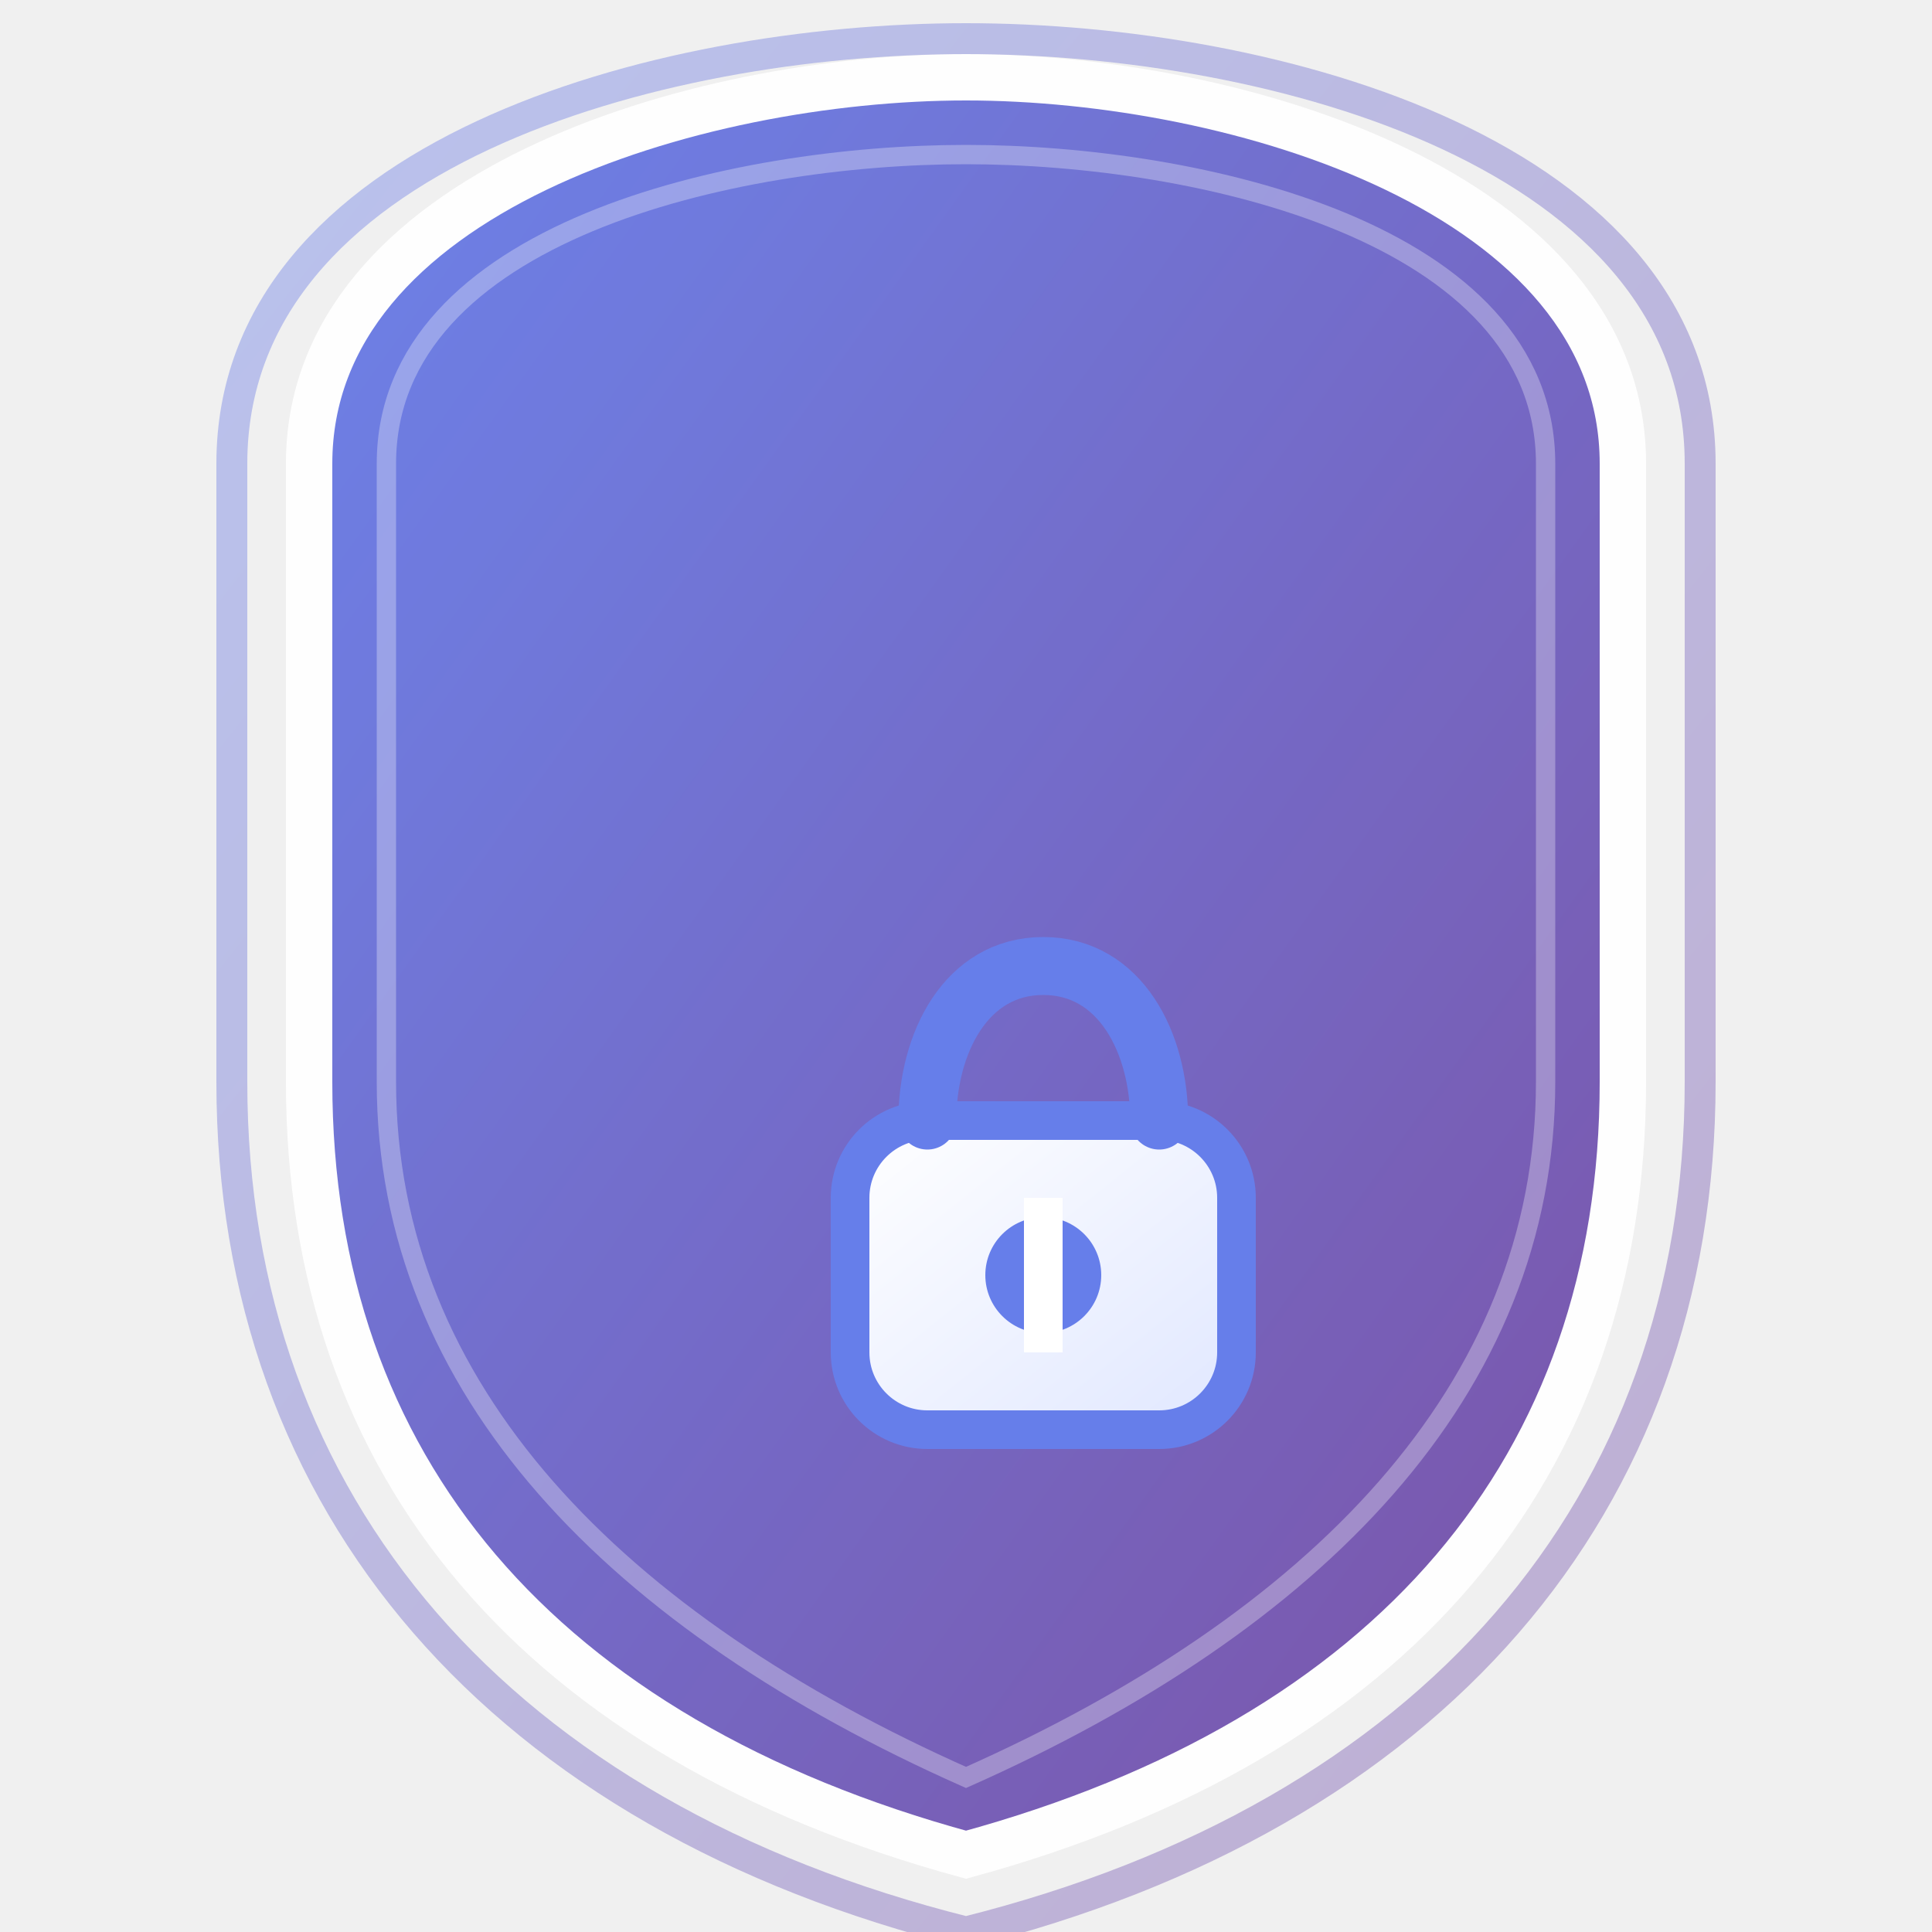
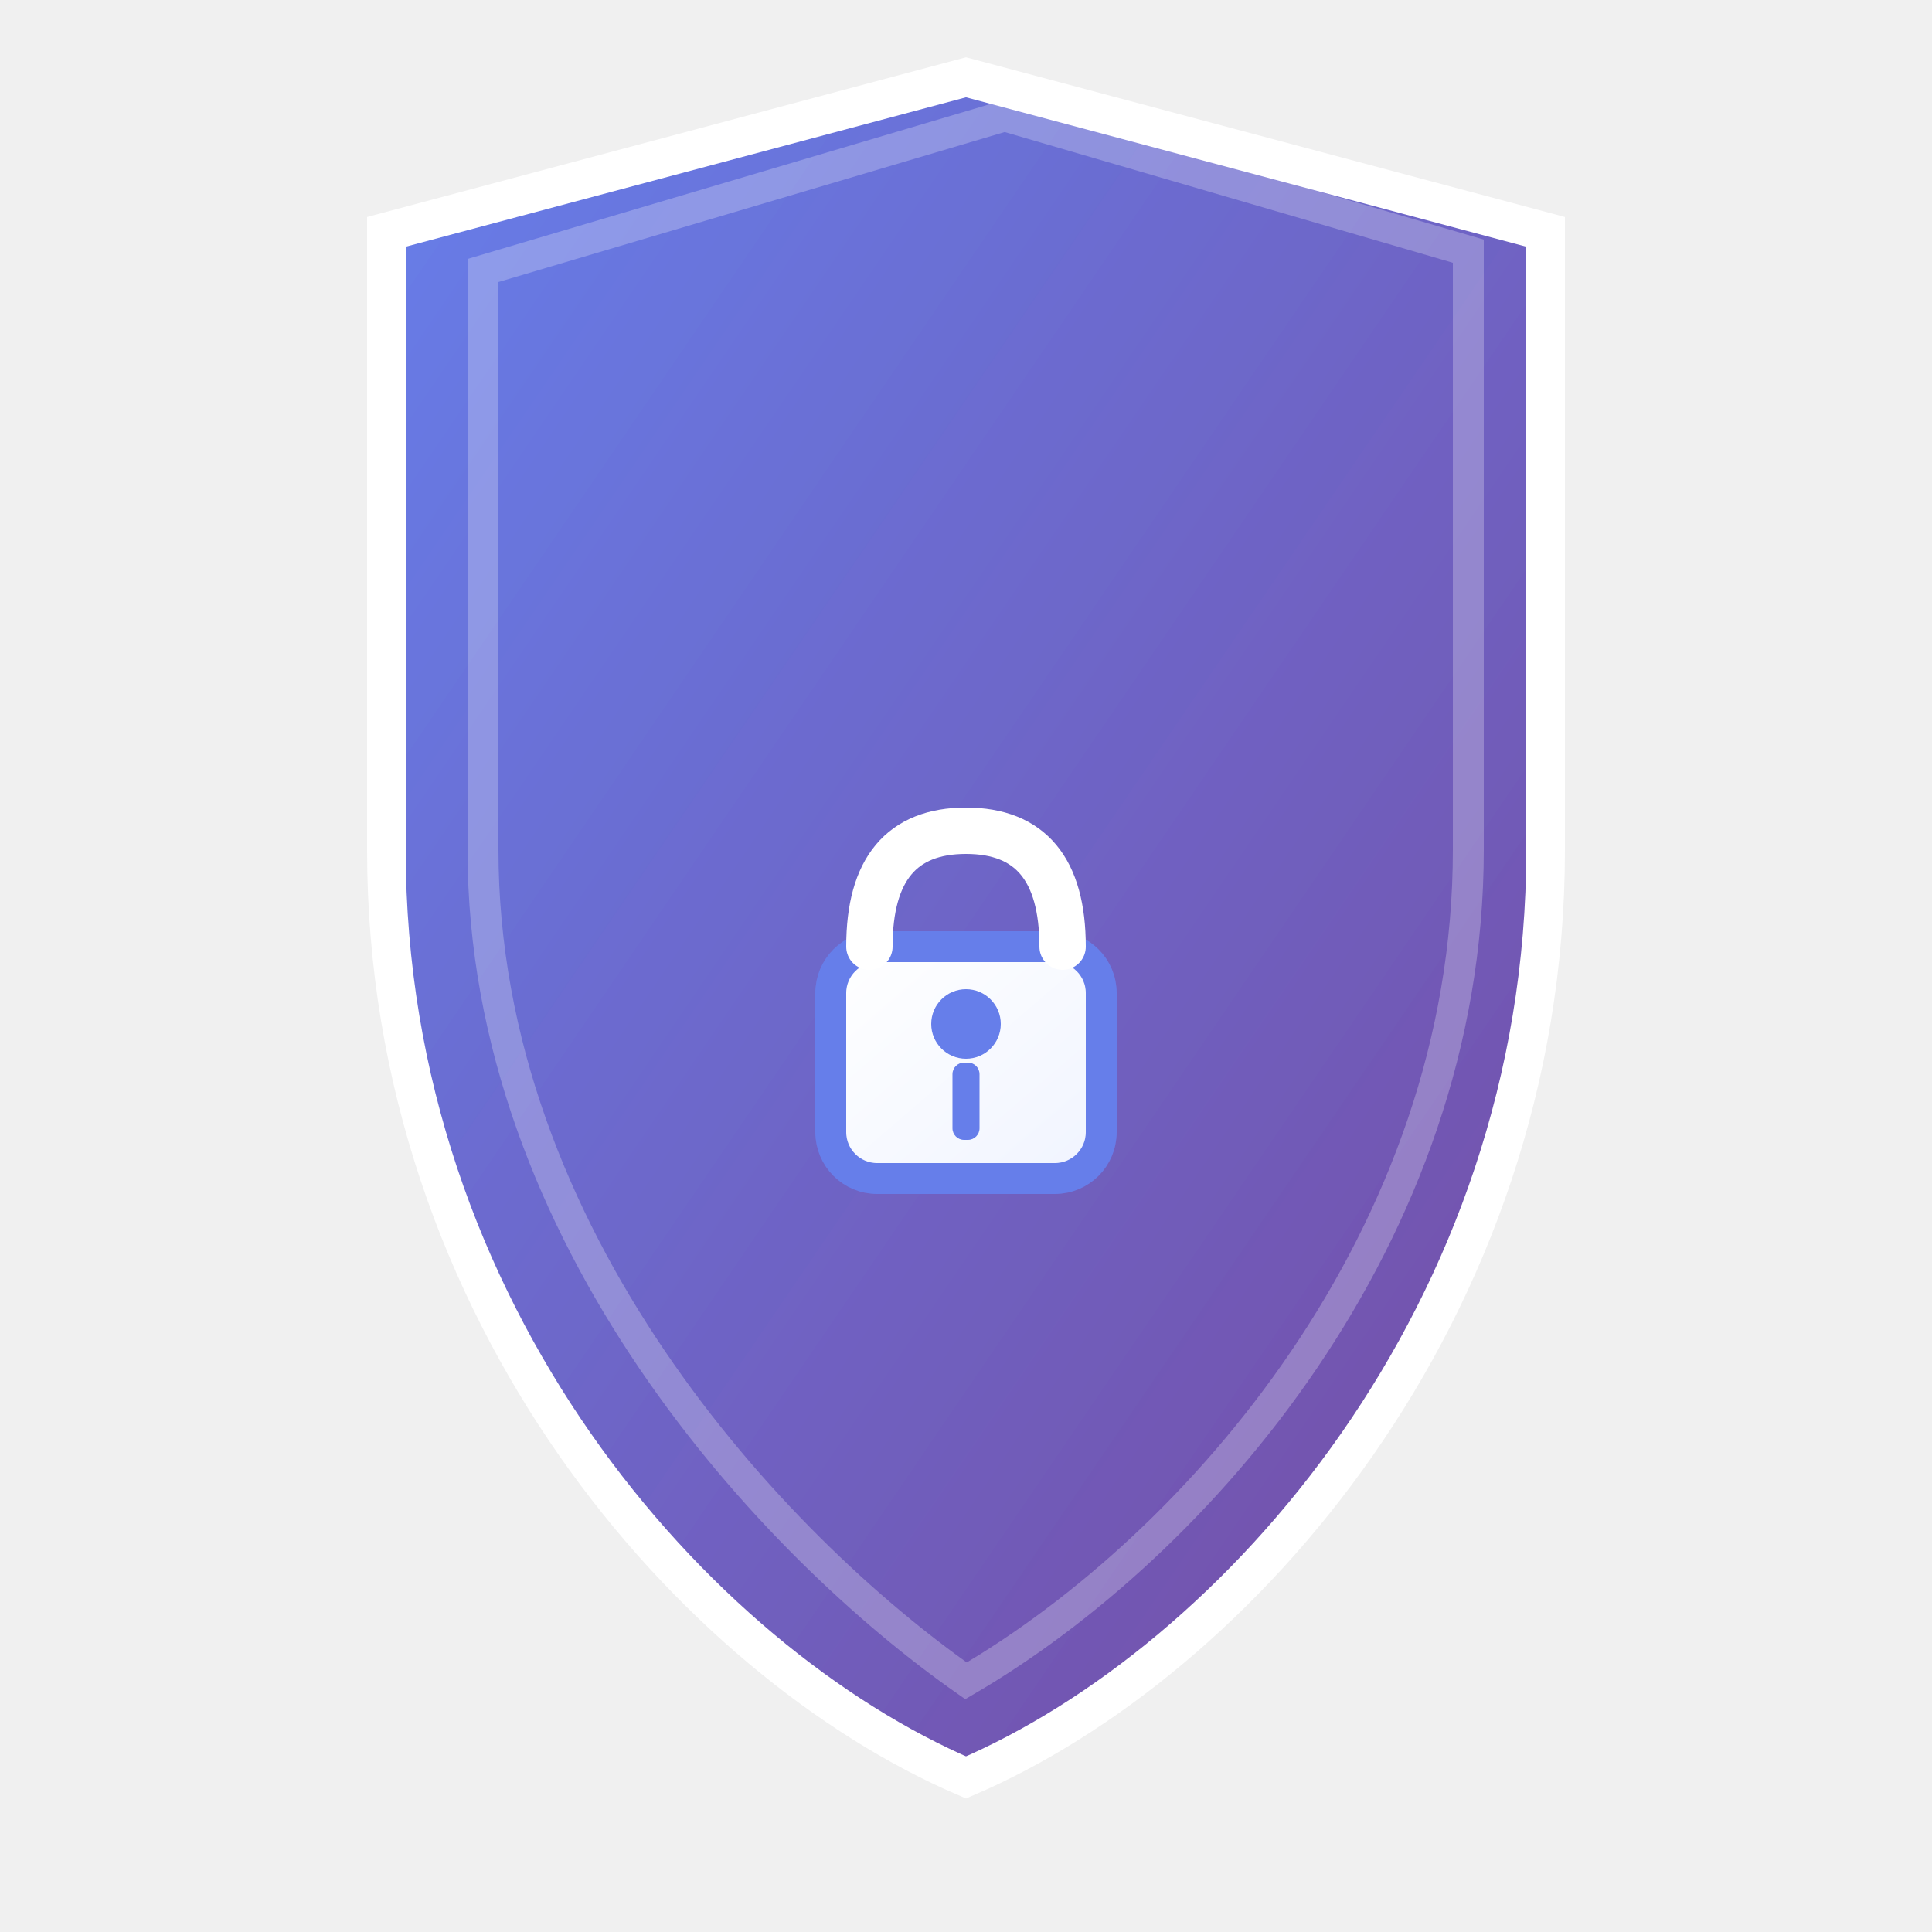
<svg xmlns="http://www.w3.org/2000/svg" width="50" height="50" viewBox="0 0 50 50">
  <defs>
    <linearGradient id="shieldGradient" x1="0%" y1="0%" x2="100%" y2="100%">
      <stop offset="0%" style="stop-color:#667eea;stop-opacity:1" />
      <stop offset="100%" style="stop-color:#764ba2;stop-opacity:1" />
    </linearGradient>
    <linearGradient id="lockGradient" x1="0%" y1="0%" x2="100%" y2="100%">
      <stop offset="0%" style="stop-color:#ffffff;stop-opacity:1" />
-       <stop offset="100%" style="stop-color:#e0e7ff;stop-opacity:1" />
+       <stop offset="100%" style="stop-color:#f0f4ff;stop-opacity:1" />
    </linearGradient>
+     <filter id="sharpEdge">
+       <feGaussianBlur in="SourceGraphic" stdDeviation="0" />
+     </filter>
  </defs>
-   <path d="M25 2 C32 2 42 5 42 12 L42 28 C42 38 36 45 25 48 C14 45 8 38 8 28 L8 12 C8 5 18 2 25 2 Z" fill="url(#shieldGradient)" stroke="#ffffff" stroke-width="1.2" opacity="0.95" />
-   <g transform="translate(19,22)">
-     <rect x="3" y="7" width="10" height="8" rx="2" ry="2" fill="url(#lockGradient)" stroke="#667eea" stroke-width="1" />
-     <path d="M5 7 C5 5 6 3 8 3 C10 3 11 5 11 7" fill="none" stroke="#667eea" stroke-width="1.5" stroke-linecap="round" />
-     <circle cx="8" cy="11" r="1.5" fill="#667eea" />
-     <rect x="7.5" y="9" width="1" height="4" fill="#ffffff" />
+   <path d="M25 2 L40 6 L40 22 C40 34 32 43 25 46 C18 43 10 34 10 22 L10 6 Z" fill="url(#shieldGradient)" stroke="#ffffff" stroke-width="1" stroke-linejoin="miter" filter="url(#sharpEdge)" />
+   <path d="M26 3 L38 6.5 L38 22 C38 32 31 40 25 43.5 C20 40 12.5 32 12.5 22 L12.5 7 Z" fill="none" stroke="rgba(255,255,255,0.25)" stroke-width="0.8" stroke-linejoin="miter" />
+   <g transform="translate(25, 25)">
+     <rect x="-3.5" y="-0.5" width="7" height="6" rx="1.2" ry="1.2" fill="url(#lockGradient)" stroke="#667eea" stroke-width="0.8" />
+     <path d="M-2.5 -0.5 Q-2.5 -3.5 0 -3.5 Q2.5 -3.5 2.5 -0.5" fill="none" stroke="#ffffff" stroke-width="1.2" stroke-linecap="round" stroke-linejoin="round" />
+     <circle cx="0" cy="1.5" r="0.9" fill="#667eea" />
+     <rect x="-0.35" y="2.5" width="0.7" height="2" fill="#667eea" rx="0.3" />
  </g>
-   <path d="M25 4 C31 4 40 6 40 12 L40 28 C40 36 34 42 25 46 C16 42 10 36 10 28 L10 12 C10 6 19 4 25 4 Z" fill="none" stroke="rgba(255,255,255,0.3)" stroke-width="0.5" />
-   <path d="M25 1 C33 1 44 4 44 12 L44 28 C44 39 37 47 25 50 C13 47 6 39 6 28 L6 12 C6 4 17 1 25 1 Z" fill="none" stroke="url(#shieldGradient)" stroke-width="0.8" opacity="0.4" />
</svg>
